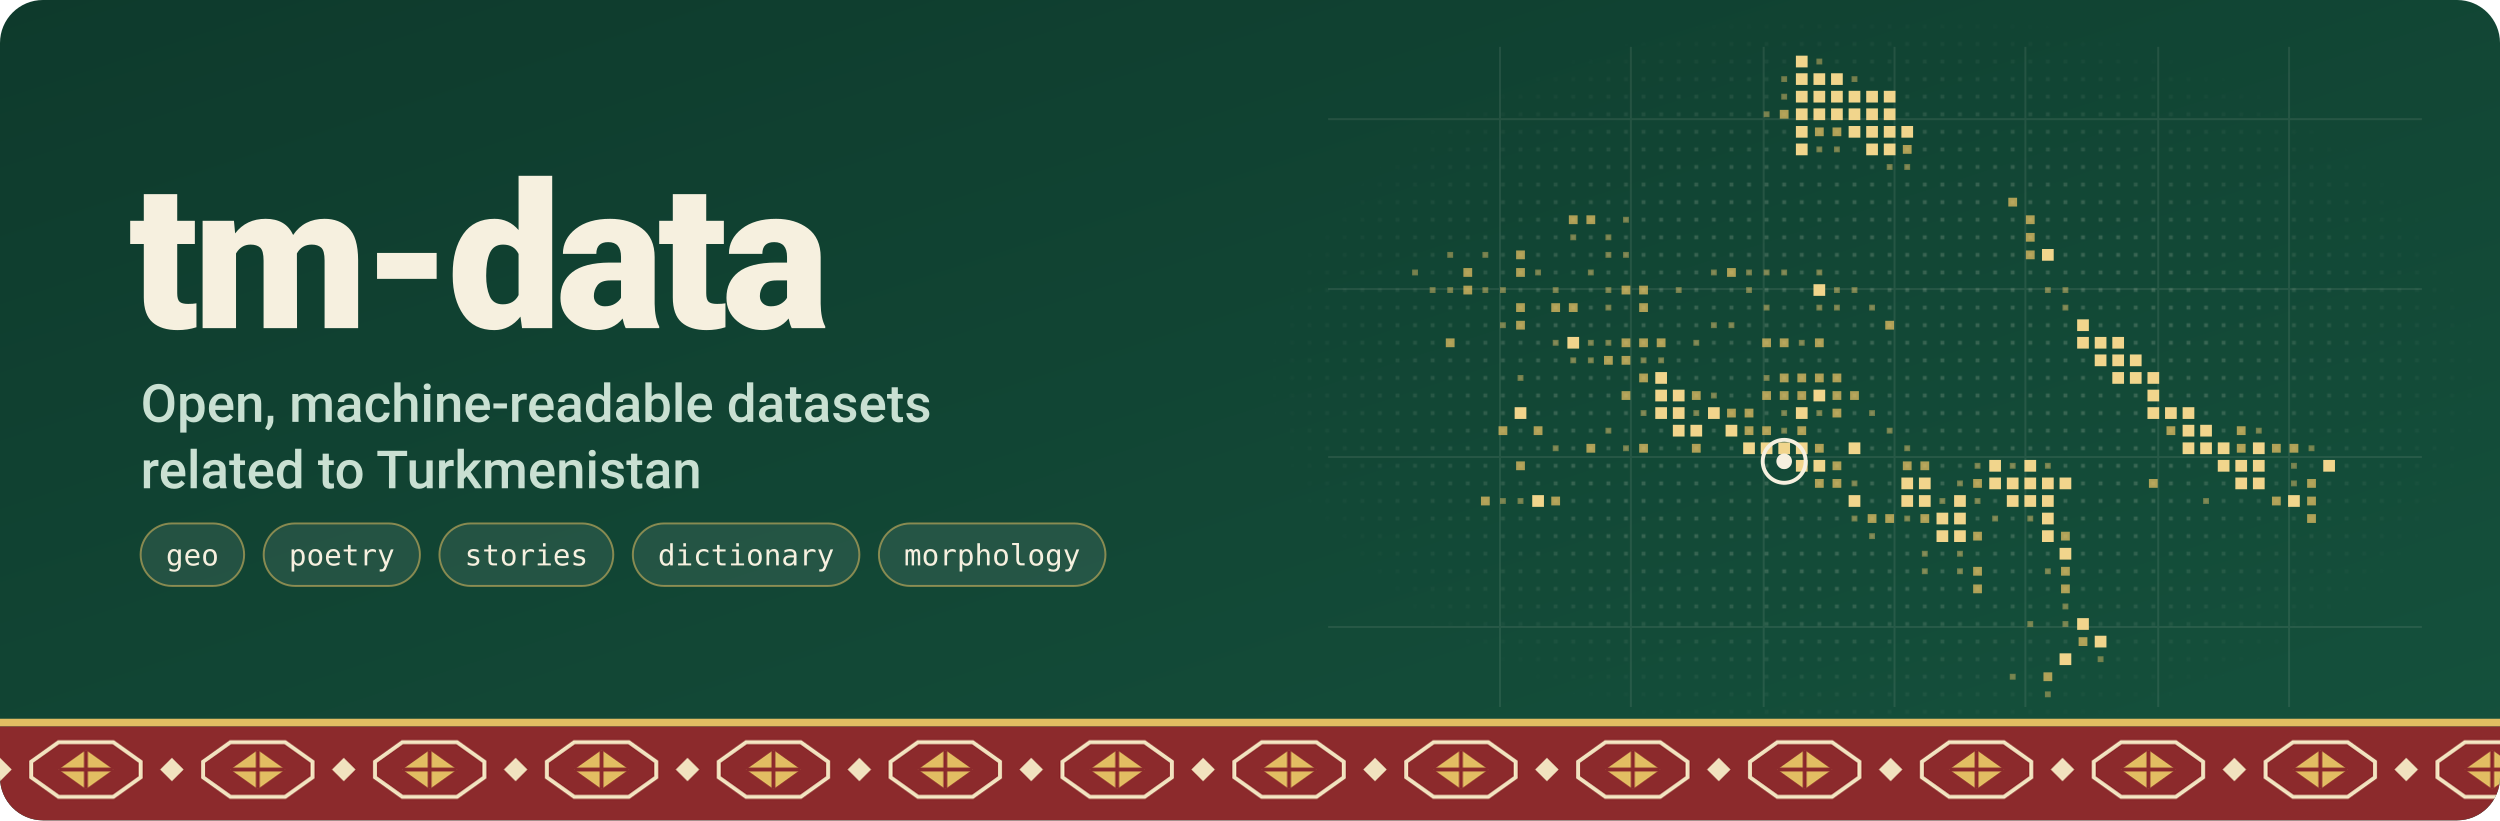
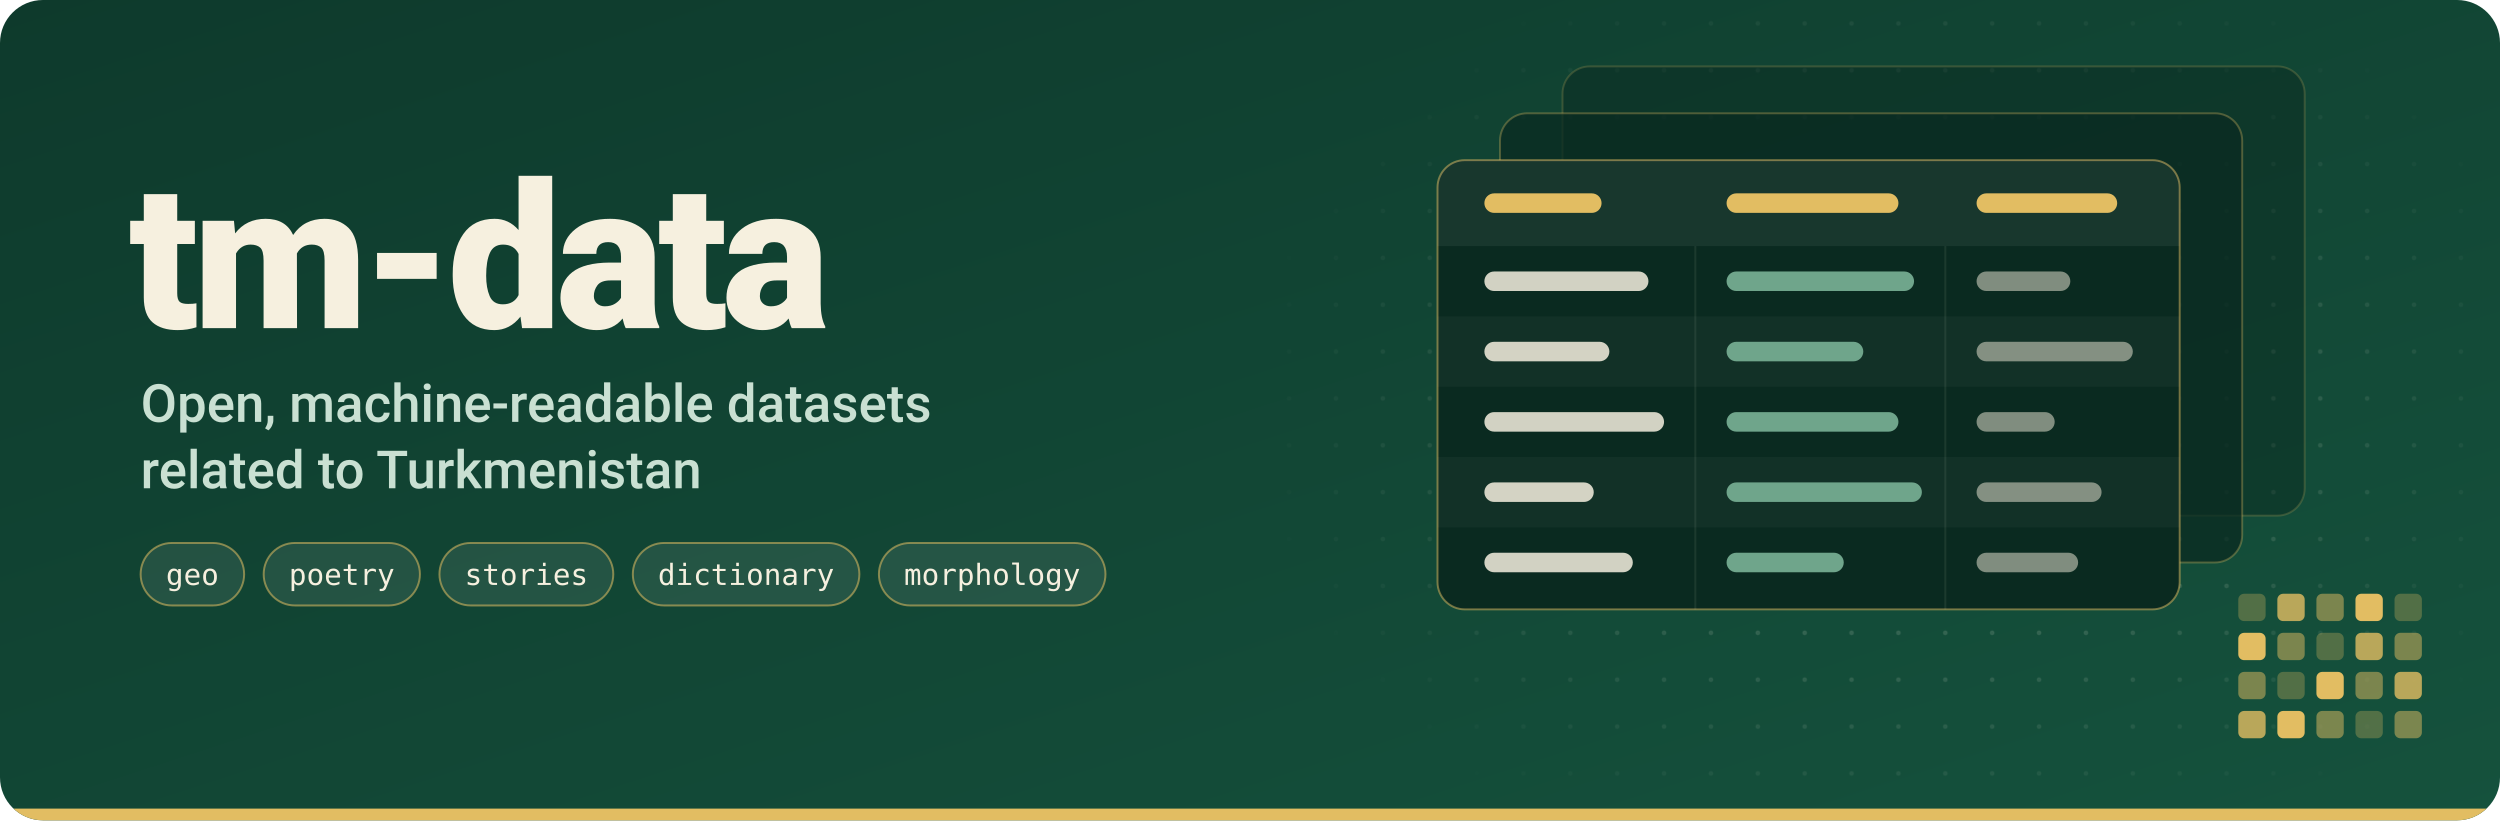
<svg xmlns="http://www.w3.org/2000/svg" viewBox="0 0 1280 420" width="1280" height="420" role="img" aria-labelledby="t d">
  <style>
.title{font:800 104px/1 system-ui,-apple-system,"Segoe UI",Roboto,"Helvetica Neue",Arial,sans-serif;fill:#f6f0df;letter-spacing:-3px}
.tag{font:500 27px/1 system-ui,-apple-system,"Segoe UI",Roboto,"Helvetica Neue",Arial,sans-serif;fill:#c9e0d2}
.mono{font:500 15px/1 ui-monospace,SFMono-Regular,Menlo,Consolas,monospace;fill:#f6f0df;text-anchor:middle}
.chip{fill:#ffffff14;stroke:#e2bd62;stroke-opacity:.55}
</style>
  <defs>
    <linearGradient id="bg" x1="0" y1="0" x2="1" y2="1">
      <stop offset="0" stop-color="#0e3a2c" />
      <stop offset="1" stop-color="#15523d" />
    </linearGradient>
    <clipPath id="card">
      <rect width="1280" height="420" rx="22" />
    </clipPath>
-     <pattern id="gol" width="88" height="44" patternUnits="userSpaceOnUse" x="0" y="372">
-       <rect width="88" height="44" fill="#8c2a2c" />
-       <path d="M30 8h28l14 10v8l-14 10H30L16 26v-8z" fill="none" stroke="#f1e2bf" stroke-width="2" />
-       <path d="M44 12l14 10-14 10-14-10z" fill="#e2bd62" />
-       <path d="M44 12v20M30 22h28" stroke="#8c2a2c" stroke-width="2" />
-       <path d="M0 16l6 6-6 6-6-6zM88 16l6 6-6 6-6-6z" fill="#f1e2bf" />
-     </pattern>
-     <pattern id="dots" width="9" height="9" patternUnits="userSpaceOnUse">
-       <rect x="3.5" y="3.5" width="2" height="2" fill="#f6f0df" fill-opacity=".16" />
+     <pattern id="dots" width="24" height="24" patternUnits="userSpaceOnUse">
+       <circle cx="12" cy="12" r="1.2" fill="#f6f0df" fill-opacity=".14" />
    </pattern>
    <radialGradient id="fade">
-       <stop offset=".55" stop-color="#fff" />
+       <stop offset=".5" stop-color="#fff" />
      <stop offset="1" stop-color="#fff" stop-opacity="0" />
    </radialGradient>
    <mask id="fadeMask">
-       <rect x="650" y="4" width="620" height="378" fill="url(#fade)" />
+       <rect x="640" y="-40" width="680" height="500" fill="url(#fade)" />
    </mask>
  </defs>
  <g clip-path="url(#card)">
    <rect width="1280" height="420" fill="url(#bg)" />
-     <path d="M768 24V362M835 24V362M903 24V362M970 24V362M1037 24V362M1105 24V362M1172 24V362M680 321H1240M680 234H1240M680 148H1240M680 61H1240" stroke="#f6f0df" stroke-opacity=".09" stroke-width="1" />
-     <rect x="650" y="4" width="620" height="378" fill="url(#dots)" mask="url(#fadeMask)" />
-     <path d="M723 138h3v3h-3zM732 147h3v3h-3zM741 129h3v3h-3zM741 147h3v3h-3zM759 129h3v3h-3zM759 147h3v3h-3zM768 147h3v3h-3zM768 165h3v3h-3zM768 255h3v3h-3zM777 192h3v3h-3zM777 255h3v3h-3zM786 138h3v3h-3zM795 147h3v3h-3zM795 174h3v3h-3zM795 228h3v3h-3zM804 120h3v3h-3zM804 183h3v3h-3zM813 138h3v3h-3zM813 174h3v3h-3zM813 183h3v3h-3zM822 120h3v3h-3zM822 129h3v3h-3zM822 147h3v3h-3zM822 156h3v3h-3zM822 174h3v3h-3zM822 219h3v3h-3zM831 111h3v3h-3zM831 129h3v3h-3zM831 228h3v3h-3zM840 183h3v3h-3zM840 210h3v3h-3zM849 183h3v3h-3zM858 147h3v3h-3zM867 174h3v3h-3zM867 210h3v3h-3zM876 138h3v3h-3zM876 165h3v3h-3zM876 201h3v3h-3zM885 165h3v3h-3zM894 138h3v3h-3zM894 147h3v3h-3zM903 57h3v3h-3zM903 138h3v3h-3zM903 156h3v3h-3zM903 192h3v3h-3zM912 39h3v3h-3zM912 48h3v3h-3zM912 138h3v3h-3zM912 210h3v3h-3zM912 219h3v3h-3zM912 237h3v3h-3zM921 174h3v3h-3zM930 30h3v3h-3zM930 75h3v3h-3zM930 138h3v3h-3zM930 156h3v3h-3zM930 210h3v3h-3zM939 75h3v3h-3zM939 147h3v3h-3zM939 156h3v3h-3zM948 39h3v3h-3zM948 147h3v3h-3zM948 246h3v3h-3zM948 264h3v3h-3zM957 156h3v3h-3zM957 210h3v3h-3zM957 273h3v3h-3zM966 84h3v3h-3zM966 219h3v3h-3zM975 84h3v3h-3zM975 228h3v3h-3zM975 264h3v3h-3zM984 282h3v3h-3zM984 291h3v3h-3zM993 255h3v3h-3zM1002 246h3v3h-3zM1002 282h3v3h-3zM1002 291h3v3h-3zM1011 237h3v3h-3zM1011 255h3v3h-3zM1020 264h3v3h-3zM1029 237h3v3h-3zM1029 345h3v3h-3zM1038 264h3v3h-3zM1038 318h3v3h-3zM1047 147h3v3h-3zM1047 237h3v3h-3zM1047 291h3v3h-3zM1047 354h3v3h-3zM1056 147h3v3h-3zM1056 156h3v3h-3zM1056 309h3v3h-3zM1056 318h3v3h-3zM1074 336h3v3h-3zM1128 255h3v3h-3zM1155 219h3v3h-3zM1173 237h3v3h-3zM1173 246h3v3h-3zM1182 228h3v3h-3z" fill="#e2bd62" fill-opacity=".45" />
-     <path d="M740.25 173.25h4.5v4.5h-4.5zM749.25 137.25h4.5v4.5h-4.5zM749.25 146.25h4.5v4.5h-4.5zM758.25 254.25h4.5v4.5h-4.5zM767.25 218.25h4.5v4.5h-4.5zM776.25 128.25h4.5v4.5h-4.5zM776.25 137.25h4.5v4.5h-4.5zM776.25 155.25h4.5v4.5h-4.5zM776.25 164.25h4.5v4.5h-4.5zM776.25 236.25h4.5v4.5h-4.5zM785.25 218.25h4.5v4.5h-4.5zM794.25 155.25h4.5v4.5h-4.5zM794.25 254.25h4.5v4.5h-4.5zM803.25 110.25h4.5v4.5h-4.5zM803.25 155.25h4.5v4.5h-4.5zM812.25 110.25h4.5v4.5h-4.5zM812.25 227.25h4.5v4.5h-4.5zM821.25 182.25h4.5v4.5h-4.5zM830.25 146.25h4.5v4.5h-4.5zM830.25 173.25h4.5v4.5h-4.5zM830.25 182.25h4.5v4.5h-4.5zM830.25 200.25h4.5v4.5h-4.5zM839.25 146.25h4.5v4.5h-4.5zM839.25 155.25h4.5v4.5h-4.5zM839.25 173.25h4.5v4.5h-4.5zM839.25 191.25h4.5v4.5h-4.5zM839.25 227.25h4.5v4.5h-4.5zM848.25 173.25h4.5v4.5h-4.5zM866.25 200.25h4.5v4.5h-4.5zM866.25 227.25h4.5v4.5h-4.5zM884.25 137.25h4.5v4.5h-4.5zM884.25 209.25h4.5v4.5h-4.5zM893.25 209.25h4.5v4.5h-4.5zM893.25 218.25h4.5v4.5h-4.5zM902.25 173.25h4.5v4.5h-4.5zM902.25 200.25h4.5v4.5h-4.5zM902.25 218.25h4.5v4.5h-4.5zM911.25 56.25h4.5v4.5h-4.5zM911.25 173.25h4.5v4.5h-4.5zM911.25 191.25h4.5v4.5h-4.5zM911.25 200.25h4.5v4.5h-4.5zM920.25 191.25h4.5v4.5h-4.5zM920.25 200.25h4.5v4.5h-4.5zM920.25 218.25h4.5v4.5h-4.5zM929.25 65.25h4.5v4.5h-4.5zM929.25 173.25h4.5v4.5h-4.5zM929.25 191.25h4.5v4.5h-4.5zM929.25 227.25h4.5v4.5h-4.5zM929.25 245.25h4.5v4.5h-4.5zM938.25 65.25h4.5v4.5h-4.5zM938.25 191.25h4.5v4.5h-4.5zM938.25 200.25h4.5v4.5h-4.5zM938.25 209.25h4.5v4.5h-4.5zM938.25 236.25h4.5v4.5h-4.5zM938.25 245.25h4.5v4.5h-4.5zM947.25 200.25h4.5v4.5h-4.5zM956.25 263.25h4.5v4.5h-4.5zM965.25 164.25h4.5v4.5h-4.5zM965.25 263.25h4.5v4.5h-4.5zM974.25 74.25h4.5v4.5h-4.5zM974.25 236.25h4.5v4.5h-4.5zM983.25 236.25h4.5v4.5h-4.5zM983.25 263.25h4.5v4.5h-4.5zM1010.25 245.25h4.5v4.5h-4.5zM1010.25 272.25h4.5v4.5h-4.5zM1010.25 290.25h4.5v4.5h-4.5zM1010.25 299.25h4.5v4.5h-4.5zM1028.25 101.25h4.5v4.5h-4.5zM1037.25 110.25h4.5v4.5h-4.5zM1037.25 119.25h4.5v4.5h-4.5zM1037.25 128.25h4.5v4.5h-4.5zM1046.25 344.25h4.5v4.5h-4.5zM1055.25 272.25h4.5v4.5h-4.5zM1055.25 290.25h4.5v4.5h-4.5zM1055.25 299.25h4.5v4.5h-4.5zM1064.25 326.25h4.5v4.5h-4.5zM1100.25 245.25h4.5v4.5h-4.5zM1109.25 218.25h4.5v4.5h-4.5zM1145.25 218.25h4.5v4.5h-4.5zM1145.25 227.25h4.5v4.5h-4.5zM1163.25 227.25h4.5v4.5h-4.5zM1163.25 254.25h4.5v4.5h-4.5zM1172.25 227.25h4.5v4.5h-4.5zM1181.25 245.25h4.5v4.5h-4.5zM1181.25 254.25h4.5v4.5h-4.5zM1181.25 263.25h4.5v4.5h-4.5z" fill="#e2bd62" fill-opacity=".75" />
-     <path d="M775.5 208.5h6v6h-6zM784.5 253.5h6v6h-6zM802.5 172.5h6v6h-6zM847.5 190.5h6v6h-6zM847.5 199.5h6v6h-6zM847.5 208.5h6v6h-6zM856.5 199.5h6v6h-6zM856.5 208.5h6v6h-6zM856.5 217.5h6v6h-6zM865.5 217.5h6v6h-6zM874.5 208.5h6v6h-6zM883.5 217.5h6v6h-6zM892.5 226.5h6v6h-6zM901.5 226.5h6v6h-6zM910.5 226.5h6v6h-6zM919.5 28.5h6v6h-6zM919.5 37.5h6v6h-6zM919.5 46.5h6v6h-6zM919.5 55.5h6v6h-6zM919.5 64.5h6v6h-6zM919.5 73.5h6v6h-6zM919.5 208.5h6v6h-6zM919.5 226.5h6v6h-6zM919.5 235.5h6v6h-6zM928.5 37.5h6v6h-6zM928.5 46.5h6v6h-6zM928.5 55.5h6v6h-6zM928.5 145.5h6v6h-6zM928.5 199.5h6v6h-6zM928.5 235.5h6v6h-6zM937.5 37.5h6v6h-6zM937.5 46.5h6v6h-6zM937.5 55.5h6v6h-6zM946.5 46.5h6v6h-6zM946.5 55.5h6v6h-6zM946.5 64.5h6v6h-6zM946.5 226.5h6v6h-6zM946.5 253.5h6v6h-6zM955.5 46.5h6v6h-6zM955.5 55.5h6v6h-6zM955.5 64.5h6v6h-6zM955.5 73.5h6v6h-6zM964.5 46.5h6v6h-6zM964.5 55.5h6v6h-6zM964.5 64.5h6v6h-6zM964.5 73.5h6v6h-6zM973.5 64.5h6v6h-6zM973.5 244.5h6v6h-6zM973.5 253.5h6v6h-6zM982.5 244.5h6v6h-6zM982.5 253.5h6v6h-6zM991.5 262.5h6v6h-6zM991.5 271.5h6v6h-6zM1000.5 253.5h6v6h-6zM1000.5 262.5h6v6h-6zM1000.5 271.5h6v6h-6zM1018.5 235.5h6v6h-6zM1018.5 244.5h6v6h-6zM1027.5 244.5h6v6h-6zM1027.5 253.5h6v6h-6zM1036.5 235.5h6v6h-6zM1036.5 244.5h6v6h-6zM1036.5 253.5h6v6h-6zM1045.5 127.5h6v6h-6zM1045.5 244.5h6v6h-6zM1045.5 253.5h6v6h-6zM1045.5 262.5h6v6h-6zM1045.5 271.5h6v6h-6zM1054.5 244.5h6v6h-6zM1054.5 280.5h6v6h-6zM1054.5 334.5h6v6h-6zM1063.5 163.5h6v6h-6zM1063.5 172.5h6v6h-6zM1063.5 316.5h6v6h-6zM1072.5 172.5h6v6h-6zM1072.5 181.5h6v6h-6zM1072.5 325.5h6v6h-6zM1081.5 172.5h6v6h-6zM1081.5 181.5h6v6h-6zM1081.5 190.5h6v6h-6zM1090.5 181.5h6v6h-6zM1090.5 190.5h6v6h-6zM1099.5 190.5h6v6h-6zM1099.5 199.5h6v6h-6zM1099.5 208.5h6v6h-6zM1108.5 208.5h6v6h-6zM1117.5 208.5h6v6h-6zM1117.5 217.5h6v6h-6zM1117.5 226.5h6v6h-6zM1126.5 217.5h6v6h-6zM1126.5 226.5h6v6h-6zM1135.5 226.5h6v6h-6zM1135.5 235.5h6v6h-6zM1144.5 235.5h6v6h-6zM1144.5 244.5h6v6h-6zM1153.5 226.5h6v6h-6zM1153.5 235.5h6v6h-6zM1153.5 244.5h6v6h-6zM1171.5 253.5h6v6h-6zM1189.5 235.5h6v6h-6z" fill="#f1d58c" />
-     <circle cx="913.5" cy="236.2" r="11" fill="none" stroke="#f6f0df" stroke-width="2" />
-     <circle cx="913.5" cy="236.2" r="4" fill="#f6f0df" />
-     <rect y="368" width="1280" height="4" fill="#e2bd62" />
-     <rect y="372" width="1280" height="48" fill="url(#gol)" />
+     <rect x="640" y="-40" width="680" height="500" fill="url(#dots)" mask="url(#fadeMask)" />
+     <rect x="800" y="34" width="380" height="230" rx="14" fill="#0a2a20" fill-opacity=".5" stroke="#e2bd62" stroke-opacity=".2" />
+     <rect x="768" y="58" width="380" height="230" rx="14" fill="#0a2a20" fill-opacity=".75" stroke="#e2bd62" stroke-opacity=".32" />
+     <g transform="translate(736 82)">
+       <rect width="380" height="230" rx="14" fill="#0a2a20" stroke="#e2bd62" stroke-opacity=".5" />
+       <path d="M0 14a14 14 0 0 1 14-14h352a14 14 0 0 1 14 14v30H0Z" fill="#ffffff0f" />
+       <g fill="#e2bd62">
+         <rect x="24" y="17" width="60" height="10" rx="5" />
+         <rect x="148" y="17" width="88" height="10" rx="5" />
+         <rect x="276" y="17" width="72" height="10" rx="5" />
+       </g>
+       <path d="M132 44V230M260 44V230" stroke="#f6f0df" stroke-opacity=".08" />
+       <g fill="#ffffff08">
+         <rect y="80" width="380" height="36" />
+         <rect y="152" width="380" height="36" />
+       </g>
+       <g fill="#f6f0df" fill-opacity=".85">
+         <rect x="24" y="57" width="84" height="10" rx="5" />
+         <rect x="24" y="93" width="64" height="10" rx="5" />
+         <rect x="24" y="129" width="92" height="10" rx="5" />
+         <rect x="24" y="165" width="56" height="10" rx="5" />
+         <rect x="24" y="201" width="76" height="10" rx="5" />
+       </g>
+       <g fill="#6fa58b">
+         <rect x="148" y="57" width="96" height="10" rx="5" />
+         <rect x="148" y="93" width="70" height="10" rx="5" />
+         <rect x="148" y="129" width="88" height="10" rx="5" />
+         <rect x="148" y="165" width="100" height="10" rx="5" />
+         <rect x="148" y="201" width="60" height="10" rx="5" />
+       </g>
+       <g fill="#f6f0df" fill-opacity=".5">
+         <rect x="276" y="57" width="48" height="10" rx="5" />
+         <rect x="276" y="93" width="80" height="10" rx="5" />
+         <rect x="276" y="129" width="40" height="10" rx="5" />
+         <rect x="276" y="165" width="64" height="10" rx="5" />
+         <rect x="276" y="201" width="52" height="10" rx="5" />
+       </g>
+     </g>
+     <g fill="#e2bd62">
+       <rect x="1146" y="304" width="14" height="14" rx="3" fill-opacity=".3" />
+       <rect x="1166" y="304" width="14" height="14" rx="3" fill-opacity=".8" />
+       <rect x="1186" y="304" width="14" height="14" rx="3" fill-opacity=".5" />
+       <rect x="1206" y="304" width="14" height="14" rx="3" />
+       <rect x="1226" y="304" width="14" height="14" rx="3" fill-opacity=".3" />
+       <rect x="1146" y="324" width="14" height="14" rx="3" />
+       <rect x="1166" y="324" width="14" height="14" rx="3" fill-opacity=".5" />
+       <rect x="1186" y="324" width="14" height="14" rx="3" fill-opacity=".3" />
+       <rect x="1206" y="324" width="14" height="14" rx="3" fill-opacity=".8" />
+       <rect x="1226" y="324" width="14" height="14" rx="3" fill-opacity=".5" />
+       <rect x="1146" y="344" width="14" height="14" rx="3" fill-opacity=".5" />
+       <rect x="1166" y="344" width="14" height="14" rx="3" fill-opacity=".3" />
+       <rect x="1186" y="344" width="14" height="14" rx="3" />
+       <rect x="1206" y="344" width="14" height="14" rx="3" fill-opacity=".5" />
+       <rect x="1226" y="344" width="14" height="14" rx="3" fill-opacity=".8" />
+       <rect x="1146" y="364" width="14" height="14" rx="3" fill-opacity=".8" />
+       <rect x="1166" y="364" width="14" height="14" rx="3" />
+       <rect x="1186" y="364" width="14" height="14" rx="3" fill-opacity=".5" />
+       <rect x="1206" y="364" width="14" height="14" rx="3" fill-opacity=".3" />
+       <rect x="1226" y="364" width="14" height="14" rx="3" fill-opacity=".5" />
+     </g>
    <text x="66" y="168" class="title">tm-data</text>
    <text x="72" y="216" class="tag">Open, machine-readable datasets</text>
    <text x="72" y="250" class="tag">related to Turkmenistan</text>
-     <rect x="72" y="268" width="53" height="32" rx="16" class="chip" />
-     <text x="98.5" y="289.5" class="mono">geo</text>
-     <rect x="135" y="268" width="80" height="32" rx="16" class="chip" />
-     <text x="175" y="289.5" class="mono">poetry</text>
-     <rect x="225" y="268" width="89" height="32" rx="16" class="chip" />
-     <text x="269.5" y="289.5" class="mono">stories</text>
-     <rect x="324" y="268" width="116" height="32" rx="16" class="chip" />
-     <text x="382" y="289.5" class="mono">dictionary</text>
-     <rect x="450" y="268" width="116" height="32" rx="16" class="chip" />
-     <text x="508" y="289.5" class="mono">morphology</text>
+     <rect x="72" y="278" width="53" height="32" rx="16" class="chip" />
+     <text x="98.5" y="299.5" class="mono">geo</text>
+     <rect x="135" y="278" width="80" height="32" rx="16" class="chip" />
+     <text x="175" y="299.5" class="mono">poetry</text>
+     <rect x="225" y="278" width="89" height="32" rx="16" class="chip" />
+     <text x="269.5" y="299.5" class="mono">stories</text>
+     <rect x="324" y="278" width="116" height="32" rx="16" class="chip" />
+     <text x="382" y="299.5" class="mono">dictionary</text>
+     <rect x="450" y="278" width="116" height="32" rx="16" class="chip" />
+     <text x="508" y="299.5" class="mono">morphology</text>
+     <rect y="414" width="1280" height="6" fill="#e2bd62" />
  </g>
</svg>
